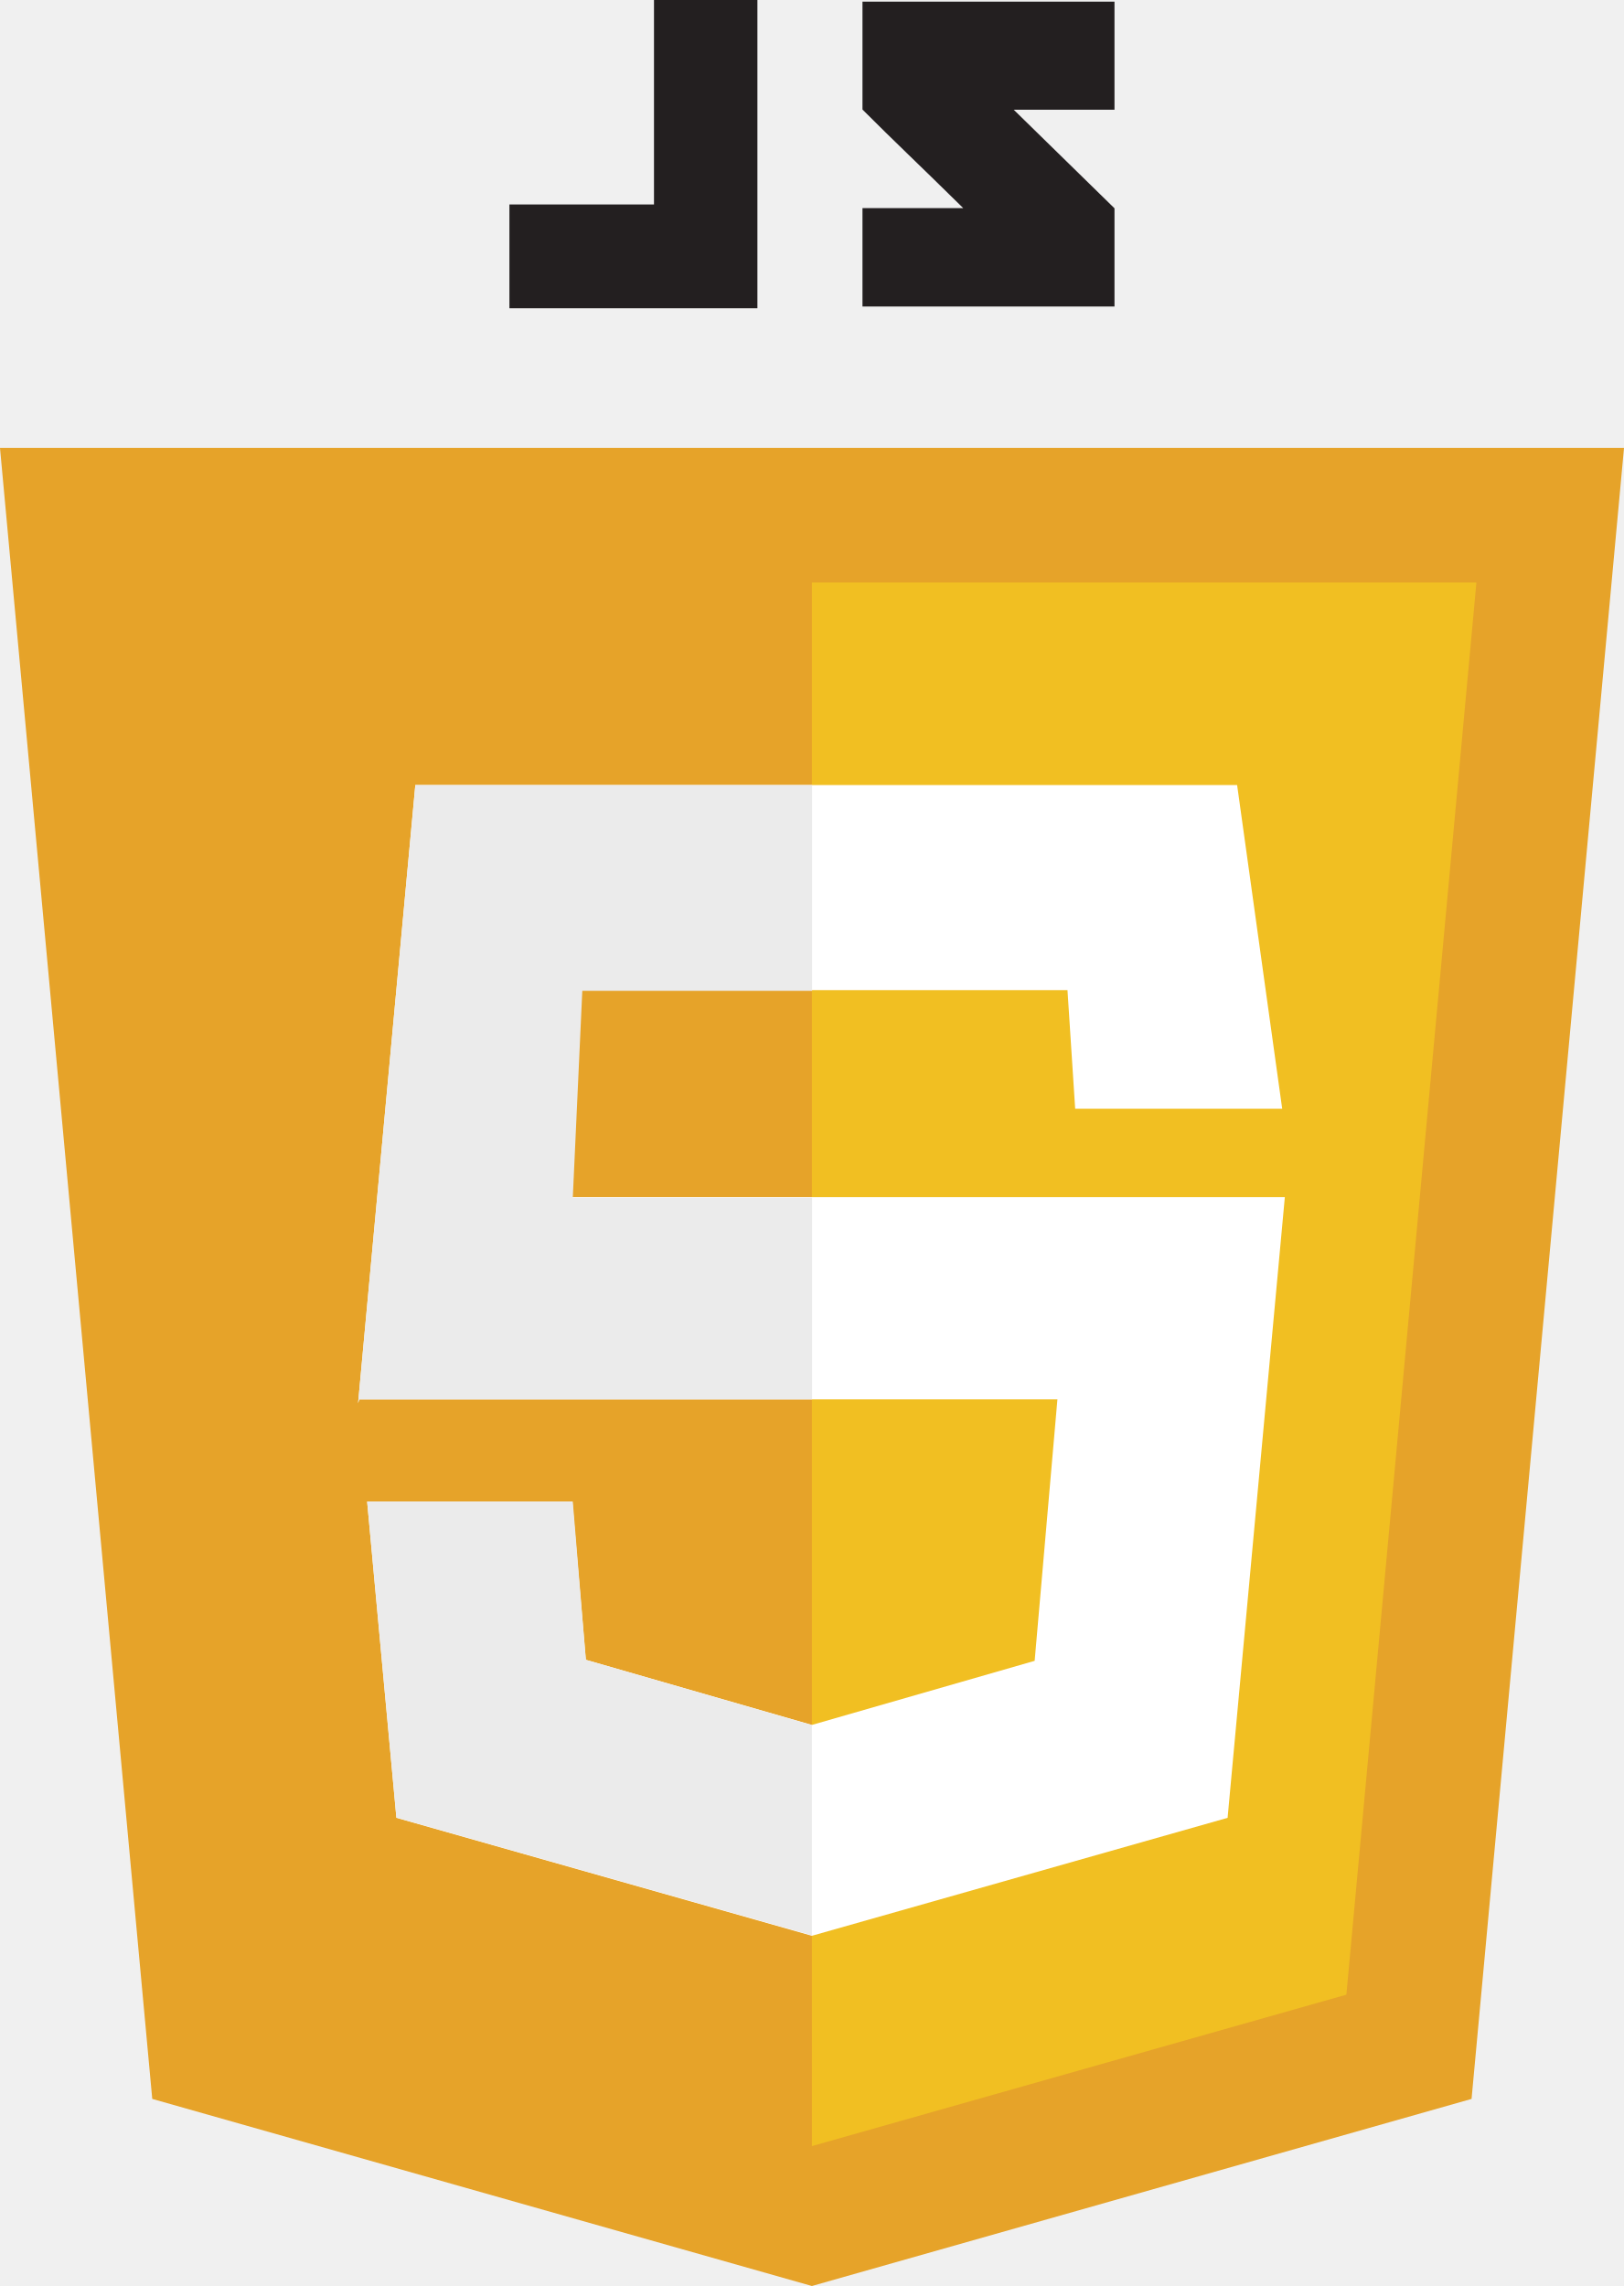
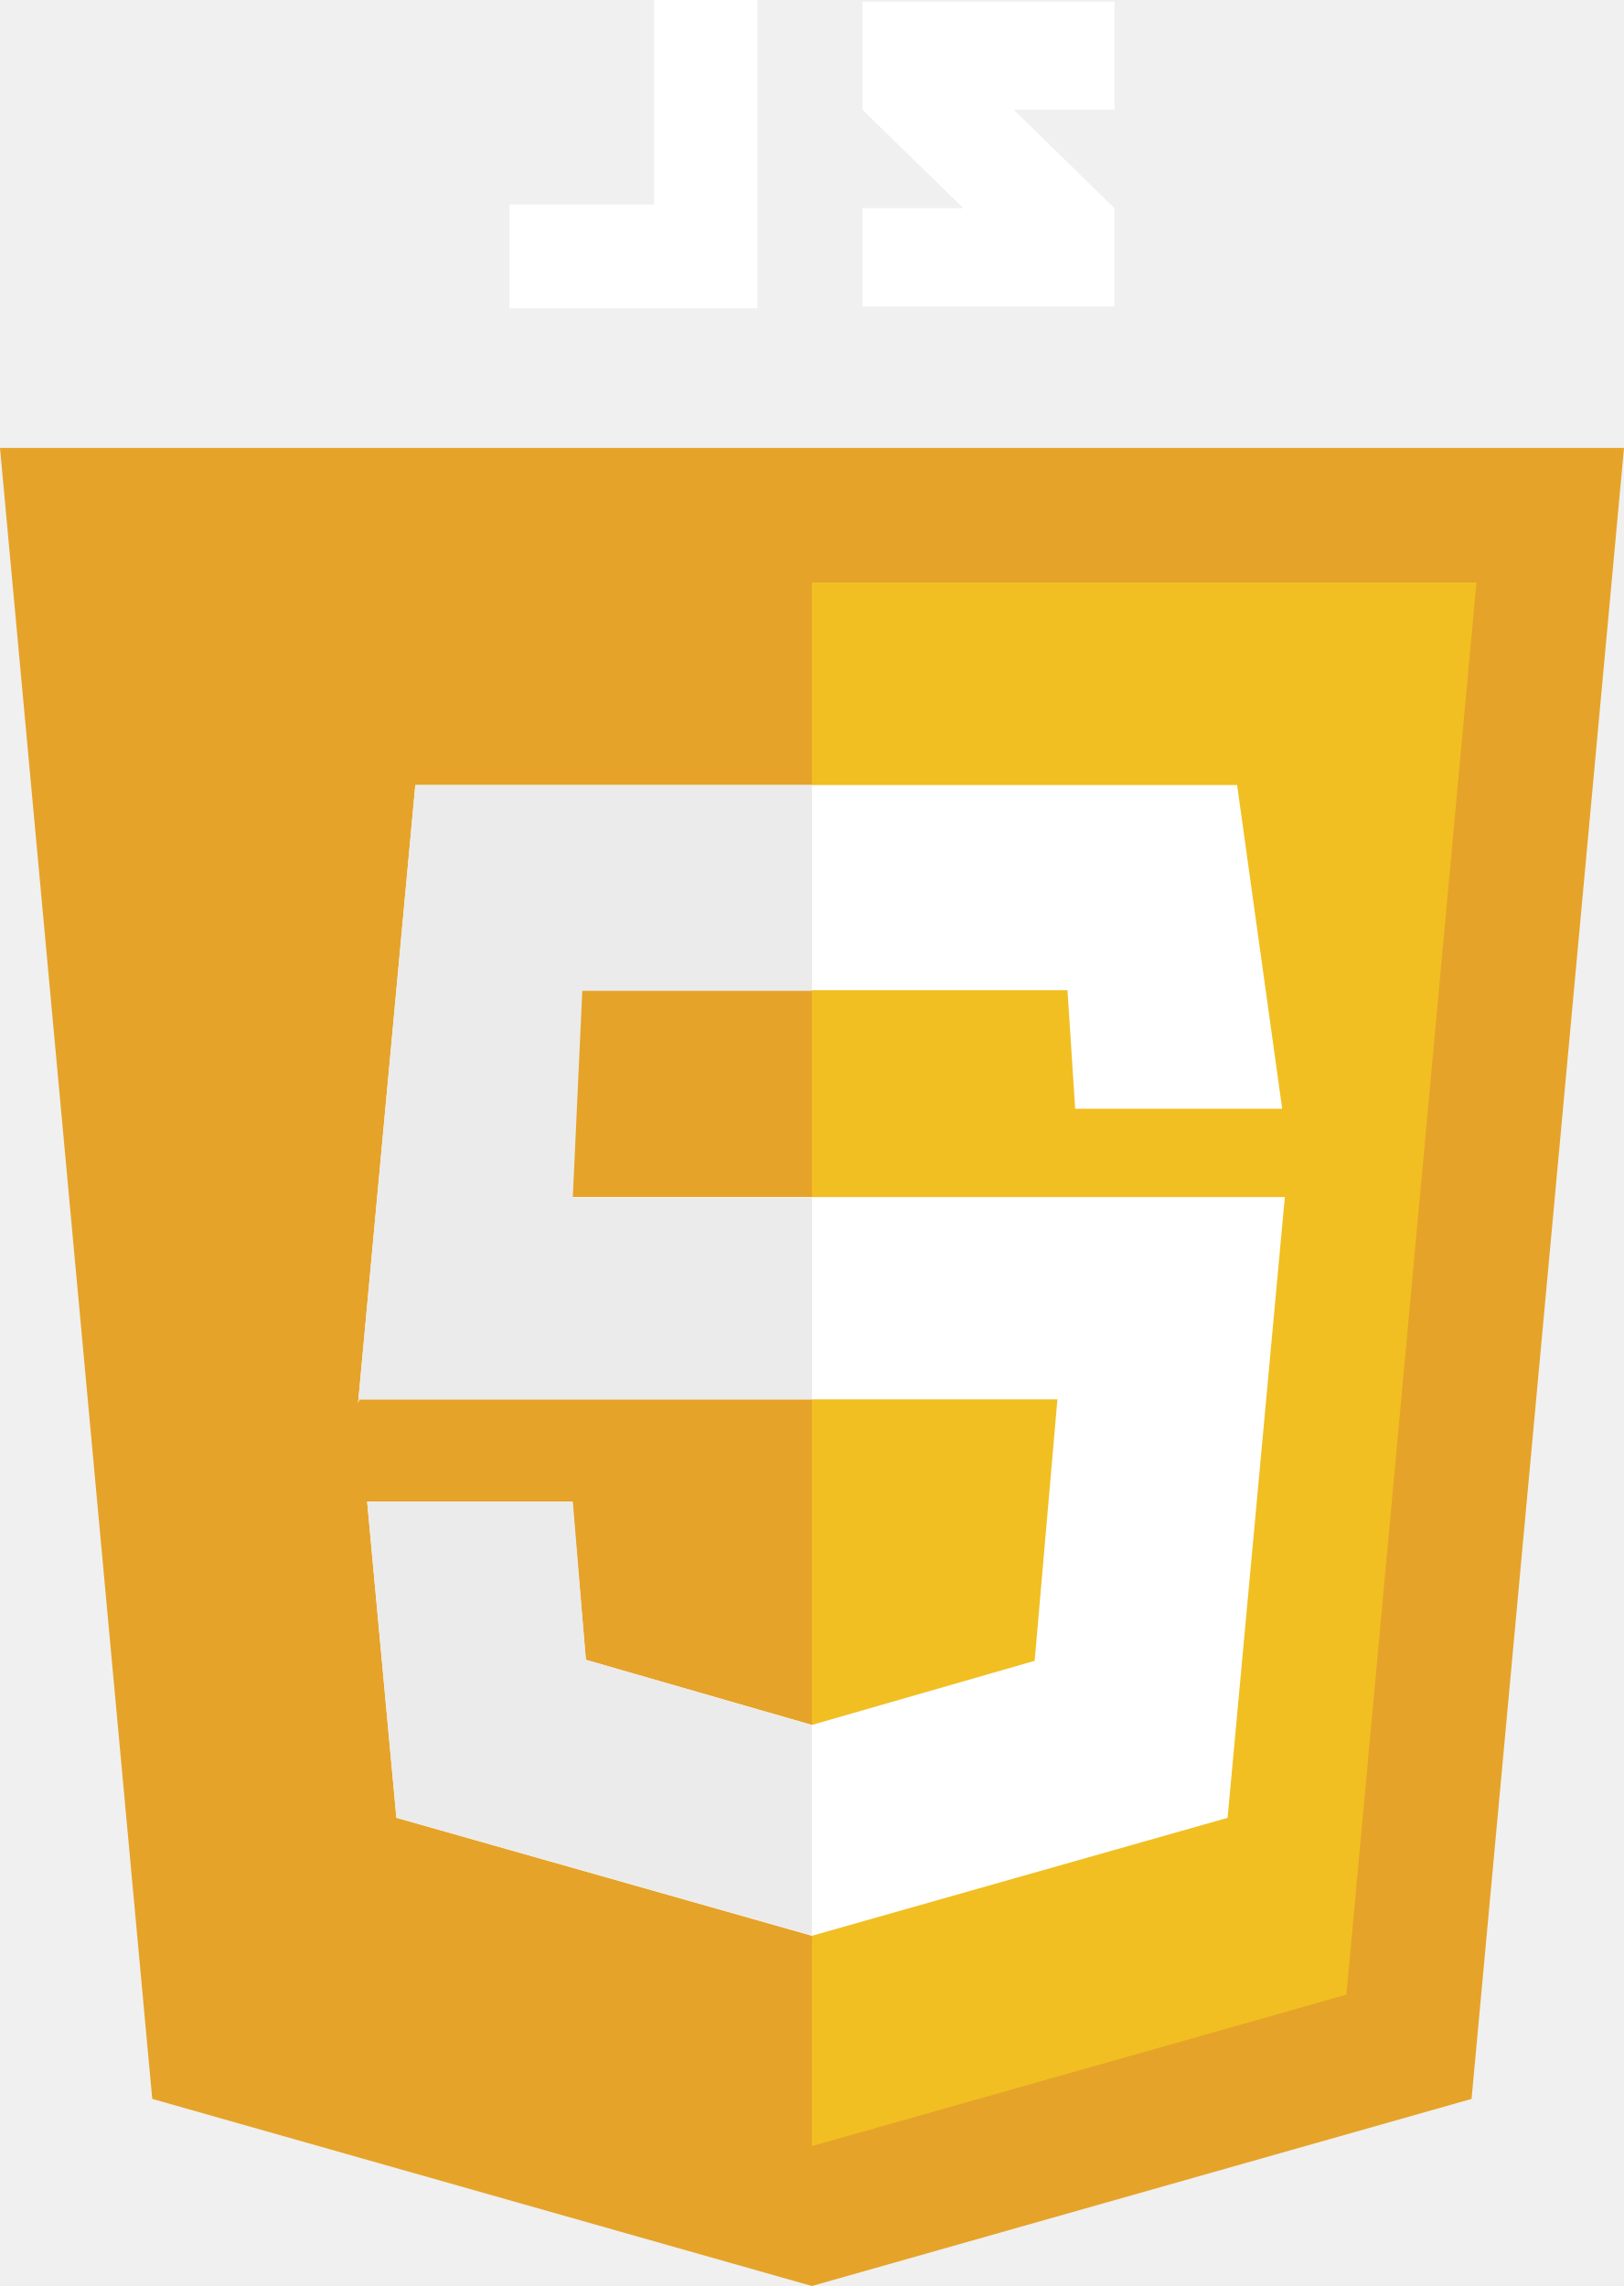
<svg xmlns="http://www.w3.org/2000/svg" enable-background="new 0 0 1776 2500" viewBox="0 0 1776 2500">
  <path d="m1776 489.9h-1776l166.5 1805.5 721.4 204.6 721.4-204.6z" fill="#e6a329" />
  <path d="m887.9 637v1710l584.5-165.6 142.2-1544.4z" fill="#f1bf22" />
  <path d="m1352.9 858.5h-898.7l-62.6 676 1.3-4.2h763.5l-24.9 286-243.6 70.1-247.2-71.2-14.8-173.1h-224.4l32 345.9 454.4 129 454.6-129 62.6-678.9h-810.3l10.4-226.2h562.2l8.4 129.6h226.4z" fill="#fff" />
  <path d="m888.1 858.5h-433.9l-62.6 676 1.3-4.2h495.2v-220.5h-261.7l10.4-226.2h251.3zm-261.7 783.6h-224.9l32 345.7 454.4 128.8v-230l-247.2-71.4z" fill="#ebebeb" />
-   <path d="m715.2 223.6h-158.1v113.5h271.2v-337.1h-113.1zm503.6-221.8h-275.6v118c36.8 36.8 56 54.5 110.2 107.8h-110.2v107.6h275.6v-107.4l-110.2-107.8h110.2z" fill="#231f20" />
+   <path d="m715.2 223.6h-158.1v113.5h271.2v-337.1h-113.1zm503.6-221.8h-275.6v118c36.8 36.8 56 54.5 110.2 107.8h-110.2v107.6h275.6v-107.4l-110.2-107.8h110.2z" fill="#fff" />
</svg>
